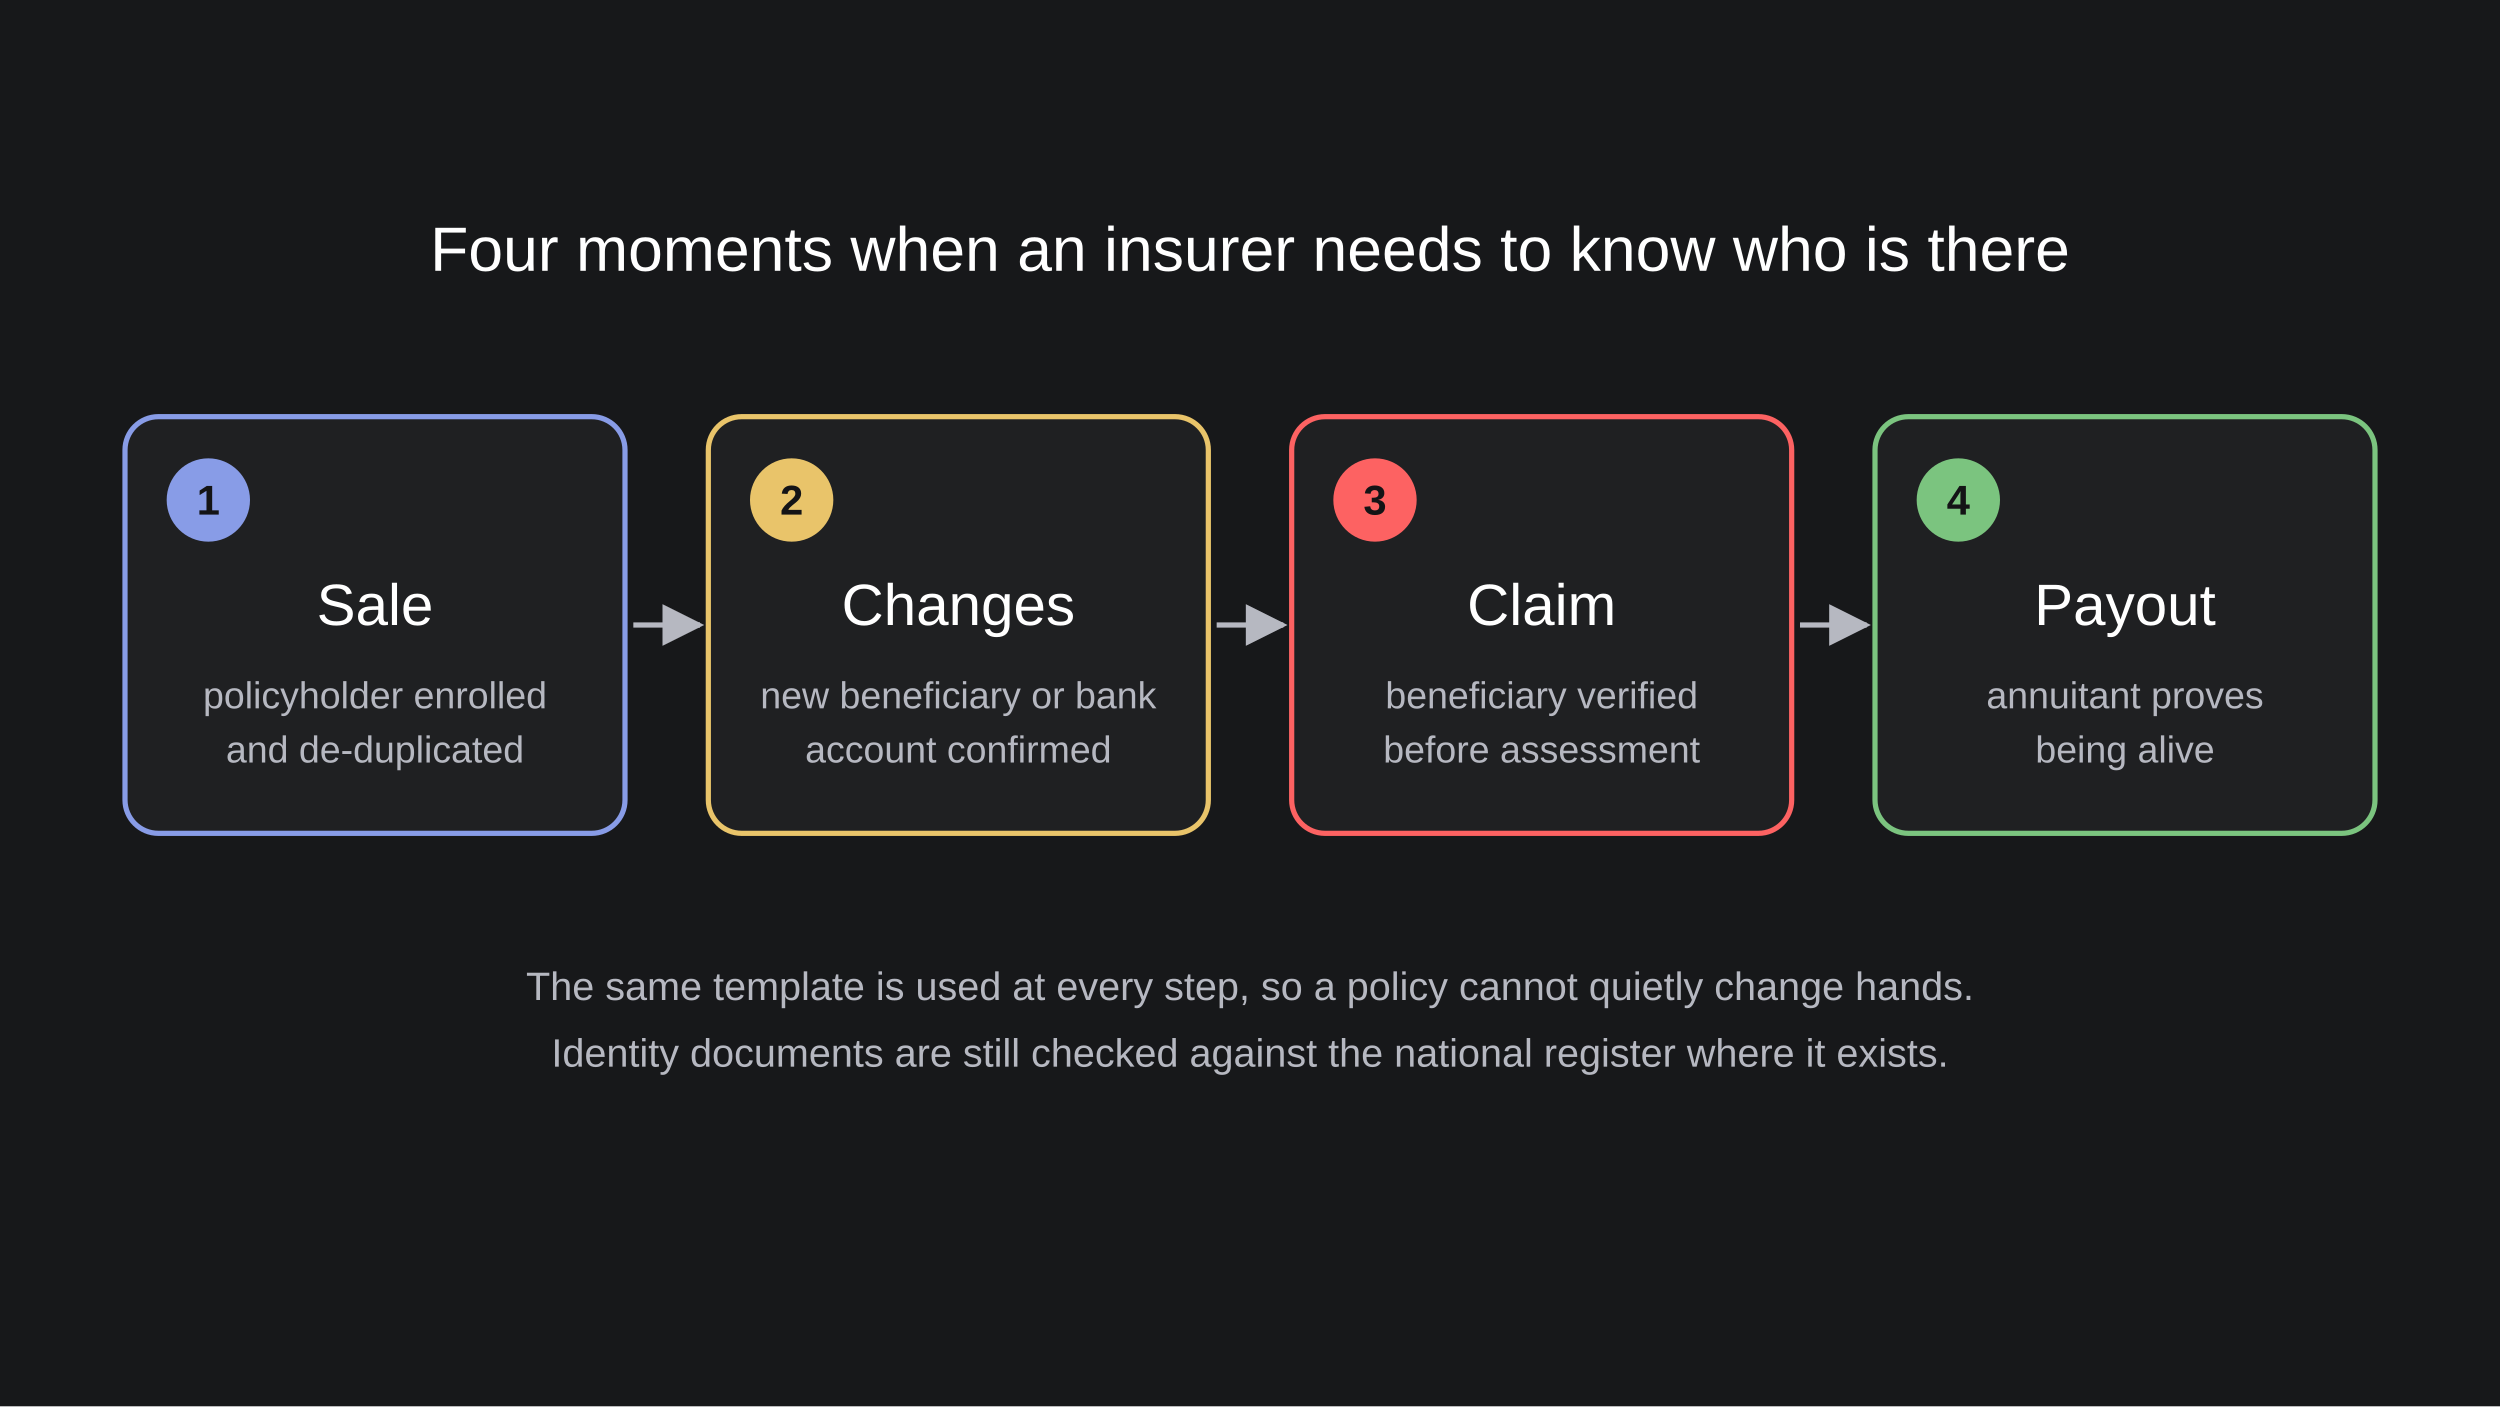
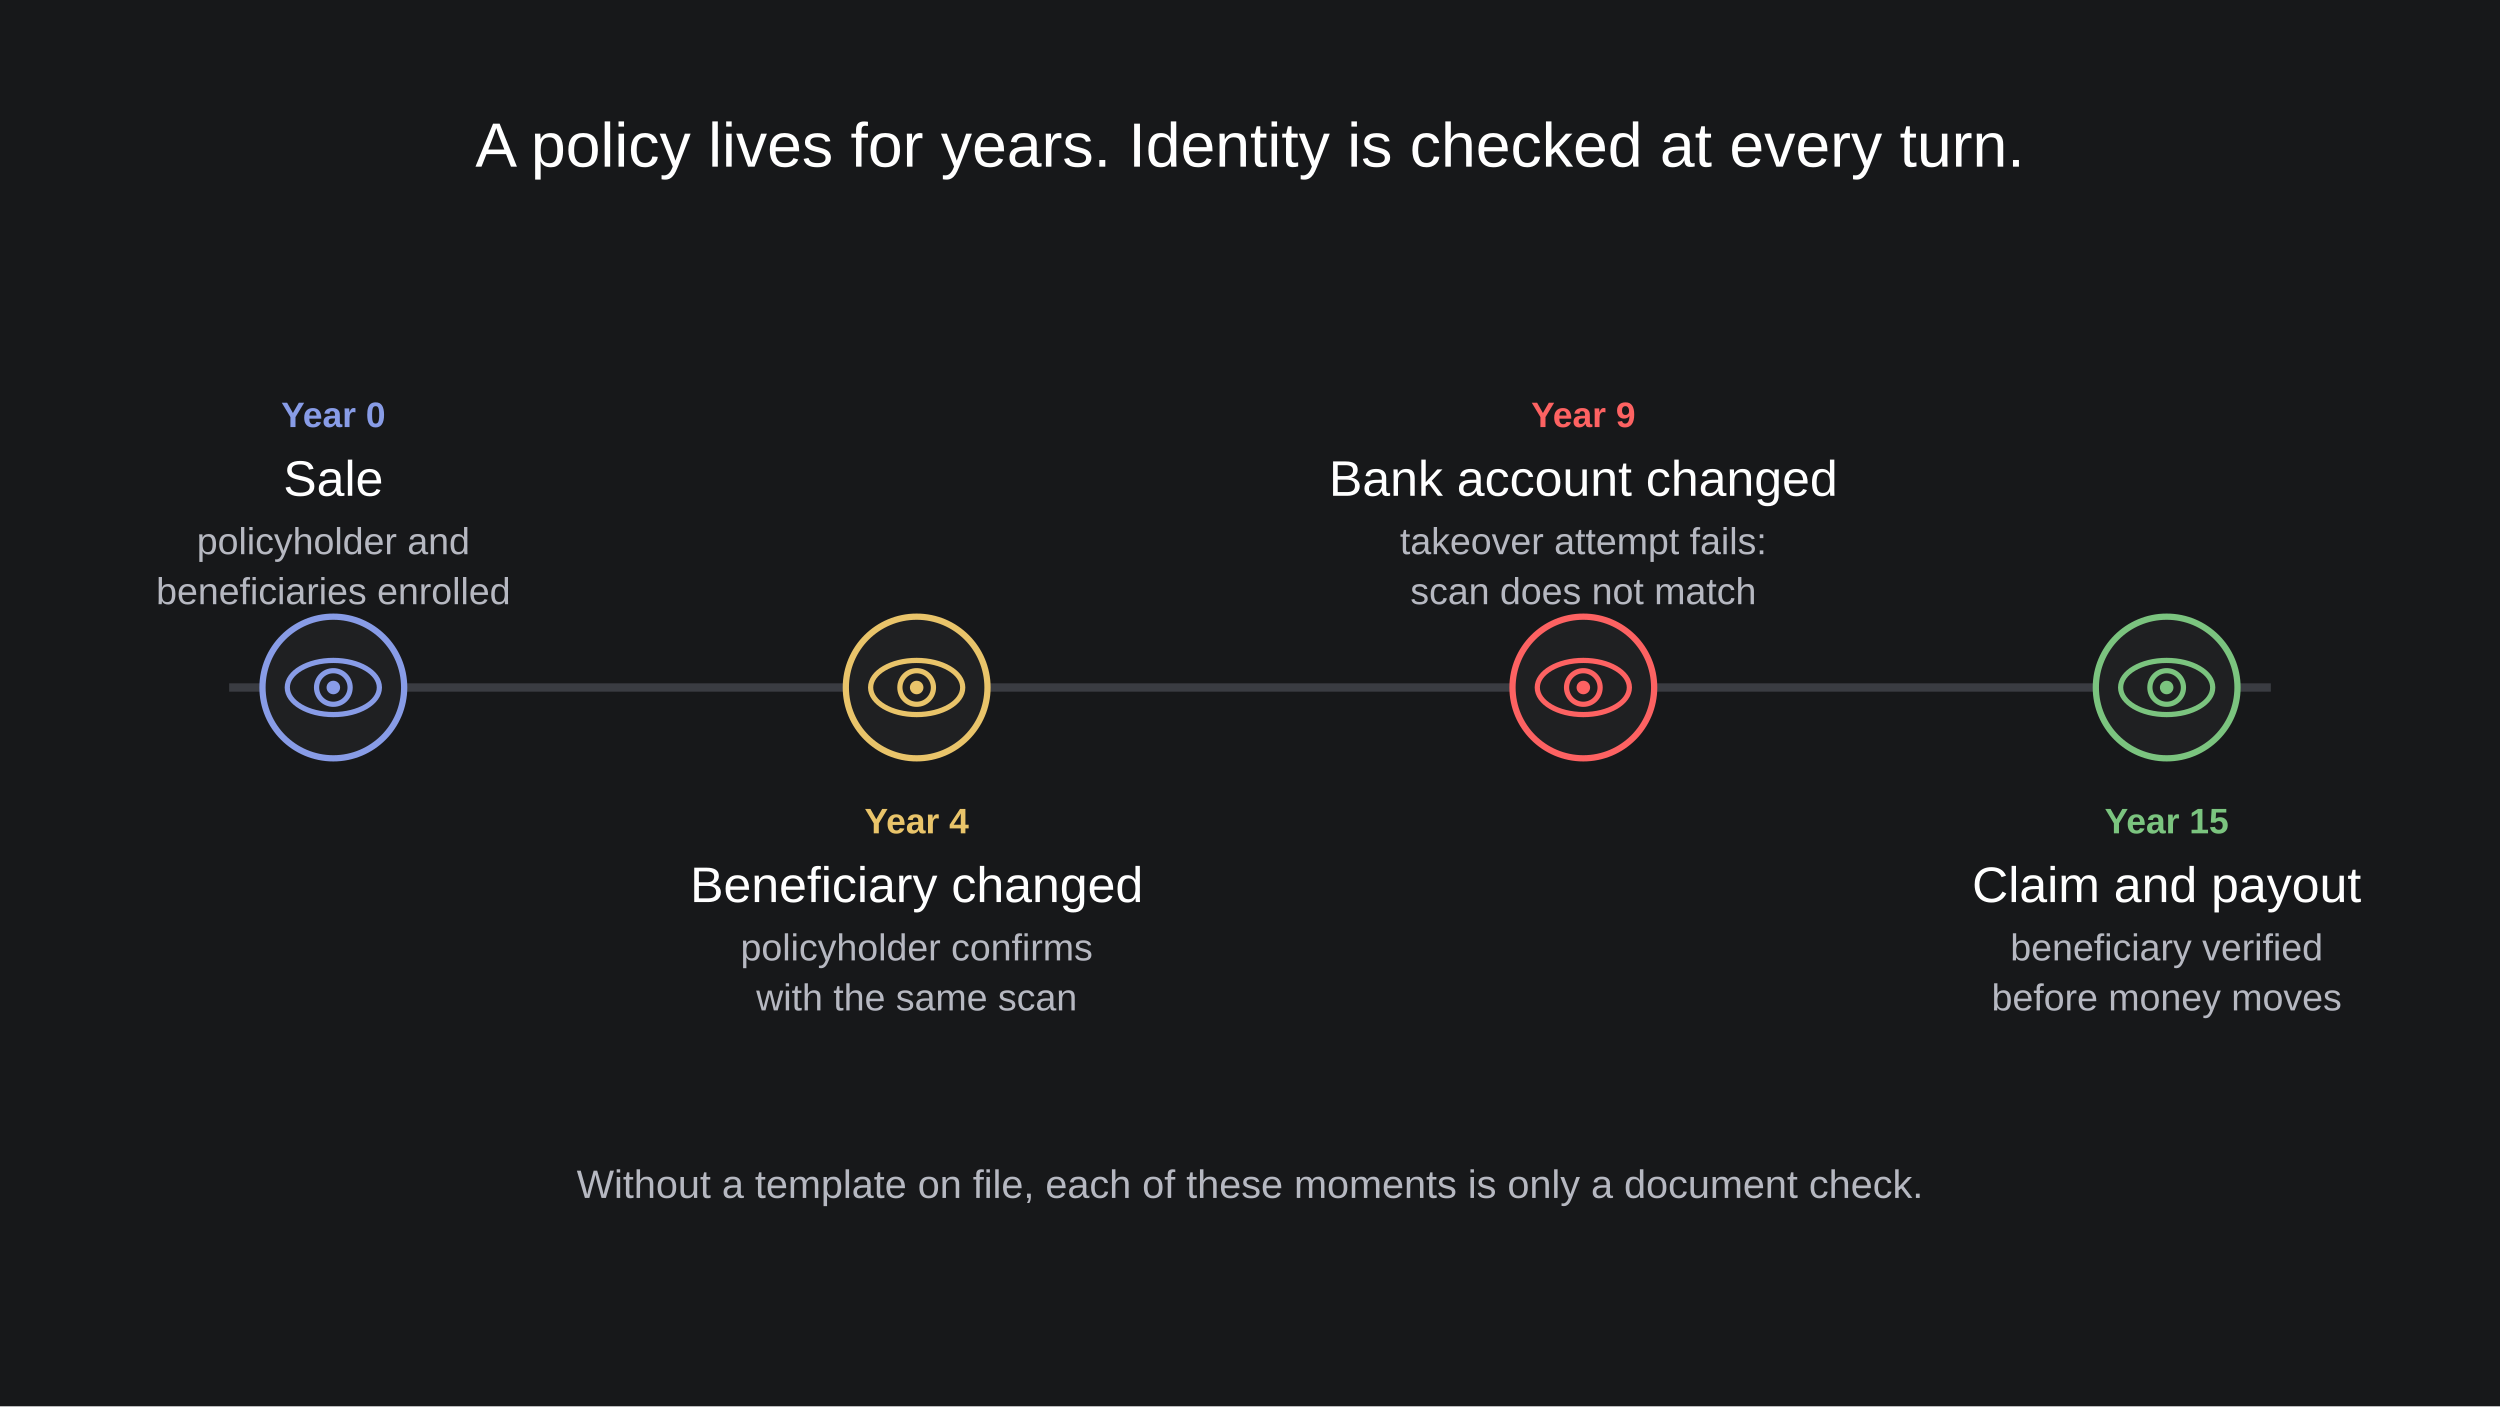
<svg xmlns="http://www.w3.org/2000/svg" viewBox="0 0 1200 675" font-family="Poppins,Arial,sans-serif">
  <rect width="1200" height="675" fill="#17181a" />
  <defs>
    <marker id="a" viewBox="0 0 10 10" refX="9" refY="5" markerWidth="8" markerHeight="8" orient="auto">
      <path d="M0 0L10 5L0 10z" fill="#b6b8c1" />
    </marker>
+     <marker id="g" viewBox="0 0 10 10" refX="9" refY="5" markerWidth="8" markerHeight="8" orient="auto">
+       <path d="M0 0L10 5L0 10z" fill="#7bc47f" />
+     </marker>
  </defs>
-   <rect x="60" y="200" width="240" height="200" rx="16" fill="#1f2022" stroke="#889ce7" stroke-width="2.5" />
-   <circle cx="100" cy="240" r="20" fill="#889ce7" />
-   <text x="100" y="247" fill="#141416" font-size="20" font-weight="600" text-anchor="middle">1</text>
-   <text x="180" y="300" fill="#fff" font-size="28" font-weight="500" text-anchor="middle">Sale</text>
-   <text x="180" y="340" fill="#b6b8c1" font-size="18" text-anchor="middle">policyholder enrolled</text>
-   <text x="180" y="366" fill="#b6b8c1" font-size="18" text-anchor="middle">and de-duplicated</text>
-   <line x1="304" y1="300" x2="336" y2="300" stroke="#b6b8c1" stroke-width="2.5" marker-end="url(#a)" />
-   <rect x="340" y="200" width="240" height="200" rx="16" fill="#1f2022" stroke="#e9c46a" stroke-width="2.5" />
-   <circle cx="380" cy="240" r="20" fill="#e9c46a" />
-   <text x="380" y="247" fill="#141416" font-size="20" font-weight="600" text-anchor="middle">2</text>
-   <text x="460" y="300" fill="#fff" font-size="28" font-weight="500" text-anchor="middle">Changes</text>
-   <text x="460" y="340" fill="#b6b8c1" font-size="18" text-anchor="middle">new beneficiary or bank</text>
-   <text x="460" y="366" fill="#b6b8c1" font-size="18" text-anchor="middle">account confirmed</text>
-   <line x1="584" y1="300" x2="616" y2="300" stroke="#b6b8c1" stroke-width="2.5" marker-end="url(#a)" />
-   <rect x="620" y="200" width="240" height="200" rx="16" fill="#1f2022" stroke="#fd6262" stroke-width="2.5" />
-   <circle cx="660" cy="240" r="20" fill="#fd6262" />
-   <text x="660" y="247" fill="#141416" font-size="20" font-weight="600" text-anchor="middle">3</text>
-   <text x="740" y="300" fill="#fff" font-size="28" font-weight="500" text-anchor="middle">Claim</text>
-   <text x="740" y="340" fill="#b6b8c1" font-size="18" text-anchor="middle">beneficiary verified</text>
-   <text x="740" y="366" fill="#b6b8c1" font-size="18" text-anchor="middle">before assessment</text>
-   <line x1="864" y1="300" x2="896" y2="300" stroke="#b6b8c1" stroke-width="2.5" marker-end="url(#a)" />
-   <rect x="900" y="200" width="240" height="200" rx="16" fill="#1f2022" stroke="#7bc47f" stroke-width="2.5" />
-   <circle cx="940" cy="240" r="20" fill="#7bc47f" />
-   <text x="940" y="247" fill="#141416" font-size="20" font-weight="600" text-anchor="middle">4</text>
-   <text x="1020" y="300" fill="#fff" font-size="28" font-weight="500" text-anchor="middle">Payout</text>
-   <text x="1020" y="340" fill="#b6b8c1" font-size="18" text-anchor="middle">annuitant proves</text>
-   <text x="1020" y="366" fill="#b6b8c1" font-size="18" text-anchor="middle">being alive</text>
-   <text x="600" y="130" fill="#fff" font-size="30" font-weight="500" text-anchor="middle">Four moments when an insurer needs to know who is there</text>
-   <text x="600" y="480" fill="#b6b8c1" font-size="19" text-anchor="middle">The same template is used at every step, so a policy cannot quietly change hands.</text>
-   <text x="600" y="512" fill="#b6b8c1" font-size="19" text-anchor="middle">Identity documents are still checked against the national register where it exists.</text>
+   <text x="600" y="80" fill="#fff" font-size="30" font-weight="500" text-anchor="middle">A policy lives for years. Identity is checked at every turn.</text>
+   <line x1="110" y1="330" x2="1090" y2="330" stroke="#3a3c42" stroke-width="4" />
+   <circle cx="160" cy="330" r="34" fill="#1f2022" stroke="#889ce7" stroke-width="3" />
+   <ellipse cx="160" cy="330" rx="22.1" ry="13" fill="none" stroke="#889ce7" stroke-width="2.5" />
+   <circle cx="160" cy="330" r="8.06" fill="none" stroke="#889ce7" stroke-width="2.5" />
+   <circle cx="160" cy="330" r="3.25" fill="#889ce7" />
+   <text x="160" y="205" fill="#889ce7" font-size="17" font-weight="600" text-anchor="middle">Year 0</text>
+   <text x="160" y="238" fill="#fff" font-size="24" font-weight="500" text-anchor="middle">Sale</text>
+   <text x="160" y="266" fill="#b6b8c1" font-size="18" font-weight="400" text-anchor="middle">policyholder and</text>
+   <text x="160" y="290" fill="#b6b8c1" font-size="18" font-weight="400" text-anchor="middle">beneficiaries enrolled</text>
+   <circle cx="440" cy="330" r="34" fill="#1f2022" stroke="#e9c46a" stroke-width="3" />
+   <ellipse cx="440" cy="330" rx="22.1" ry="13" fill="none" stroke="#e9c46a" stroke-width="2.5" />
+   <circle cx="440" cy="330" r="8.06" fill="none" stroke="#e9c46a" stroke-width="2.5" />
+   <circle cx="440" cy="330" r="3.25" fill="#e9c46a" />
+   <text x="440" y="400" fill="#e9c46a" font-size="17" font-weight="600" text-anchor="middle">Year 4</text>
+   <text x="440" y="433" fill="#fff" font-size="24" font-weight="500" text-anchor="middle">Beneficiary changed</text>
+   <text x="440" y="461" fill="#b6b8c1" font-size="18" font-weight="400" text-anchor="middle">policyholder confirms</text>
+   <text x="440" y="485" fill="#b6b8c1" font-size="18" font-weight="400" text-anchor="middle">with the same scan</text>
+   <circle cx="760" cy="330" r="34" fill="#1f2022" stroke="#fd6262" stroke-width="3" />
+   <ellipse cx="760" cy="330" rx="22.1" ry="13" fill="none" stroke="#fd6262" stroke-width="2.5" />
+   <circle cx="760" cy="330" r="8.06" fill="none" stroke="#fd6262" stroke-width="2.5" />
+   <circle cx="760" cy="330" r="3.25" fill="#fd6262" />
+   <text x="760" y="205" fill="#fd6262" font-size="17" font-weight="600" text-anchor="middle">Year 9</text>
+   <text x="760" y="238" fill="#fff" font-size="24" font-weight="500" text-anchor="middle">Bank account changed</text>
+   <text x="760" y="266" fill="#b6b8c1" font-size="18" font-weight="400" text-anchor="middle">takeover attempt fails:</text>
+   <text x="760" y="290" fill="#b6b8c1" font-size="18" font-weight="400" text-anchor="middle">scan does not match</text>
+   <circle cx="1040" cy="330" r="34" fill="#1f2022" stroke="#7bc47f" stroke-width="3" />
+   <ellipse cx="1040" cy="330" rx="22.1" ry="13" fill="none" stroke="#7bc47f" stroke-width="2.5" />
+   <circle cx="1040" cy="330" r="8.06" fill="none" stroke="#7bc47f" stroke-width="2.5" />
+   <circle cx="1040" cy="330" r="3.25" fill="#7bc47f" />
+   <text x="1040" y="400" fill="#7bc47f" font-size="17" font-weight="600" text-anchor="middle">Year 15</text>
+   <text x="1040" y="433" fill="#fff" font-size="24" font-weight="500" text-anchor="middle">Claim and payout</text>
+   <text x="1040" y="461" fill="#b6b8c1" font-size="18" font-weight="400" text-anchor="middle">beneficiary verified</text>
+   <text x="1040" y="485" fill="#b6b8c1" font-size="18" font-weight="400" text-anchor="middle">before money moves</text>
+   <text x="600" y="575" fill="#b6b8c1" font-size="19" font-weight="400" text-anchor="middle">Without a template on file, each of these moments is only a document check.</text>
</svg>
